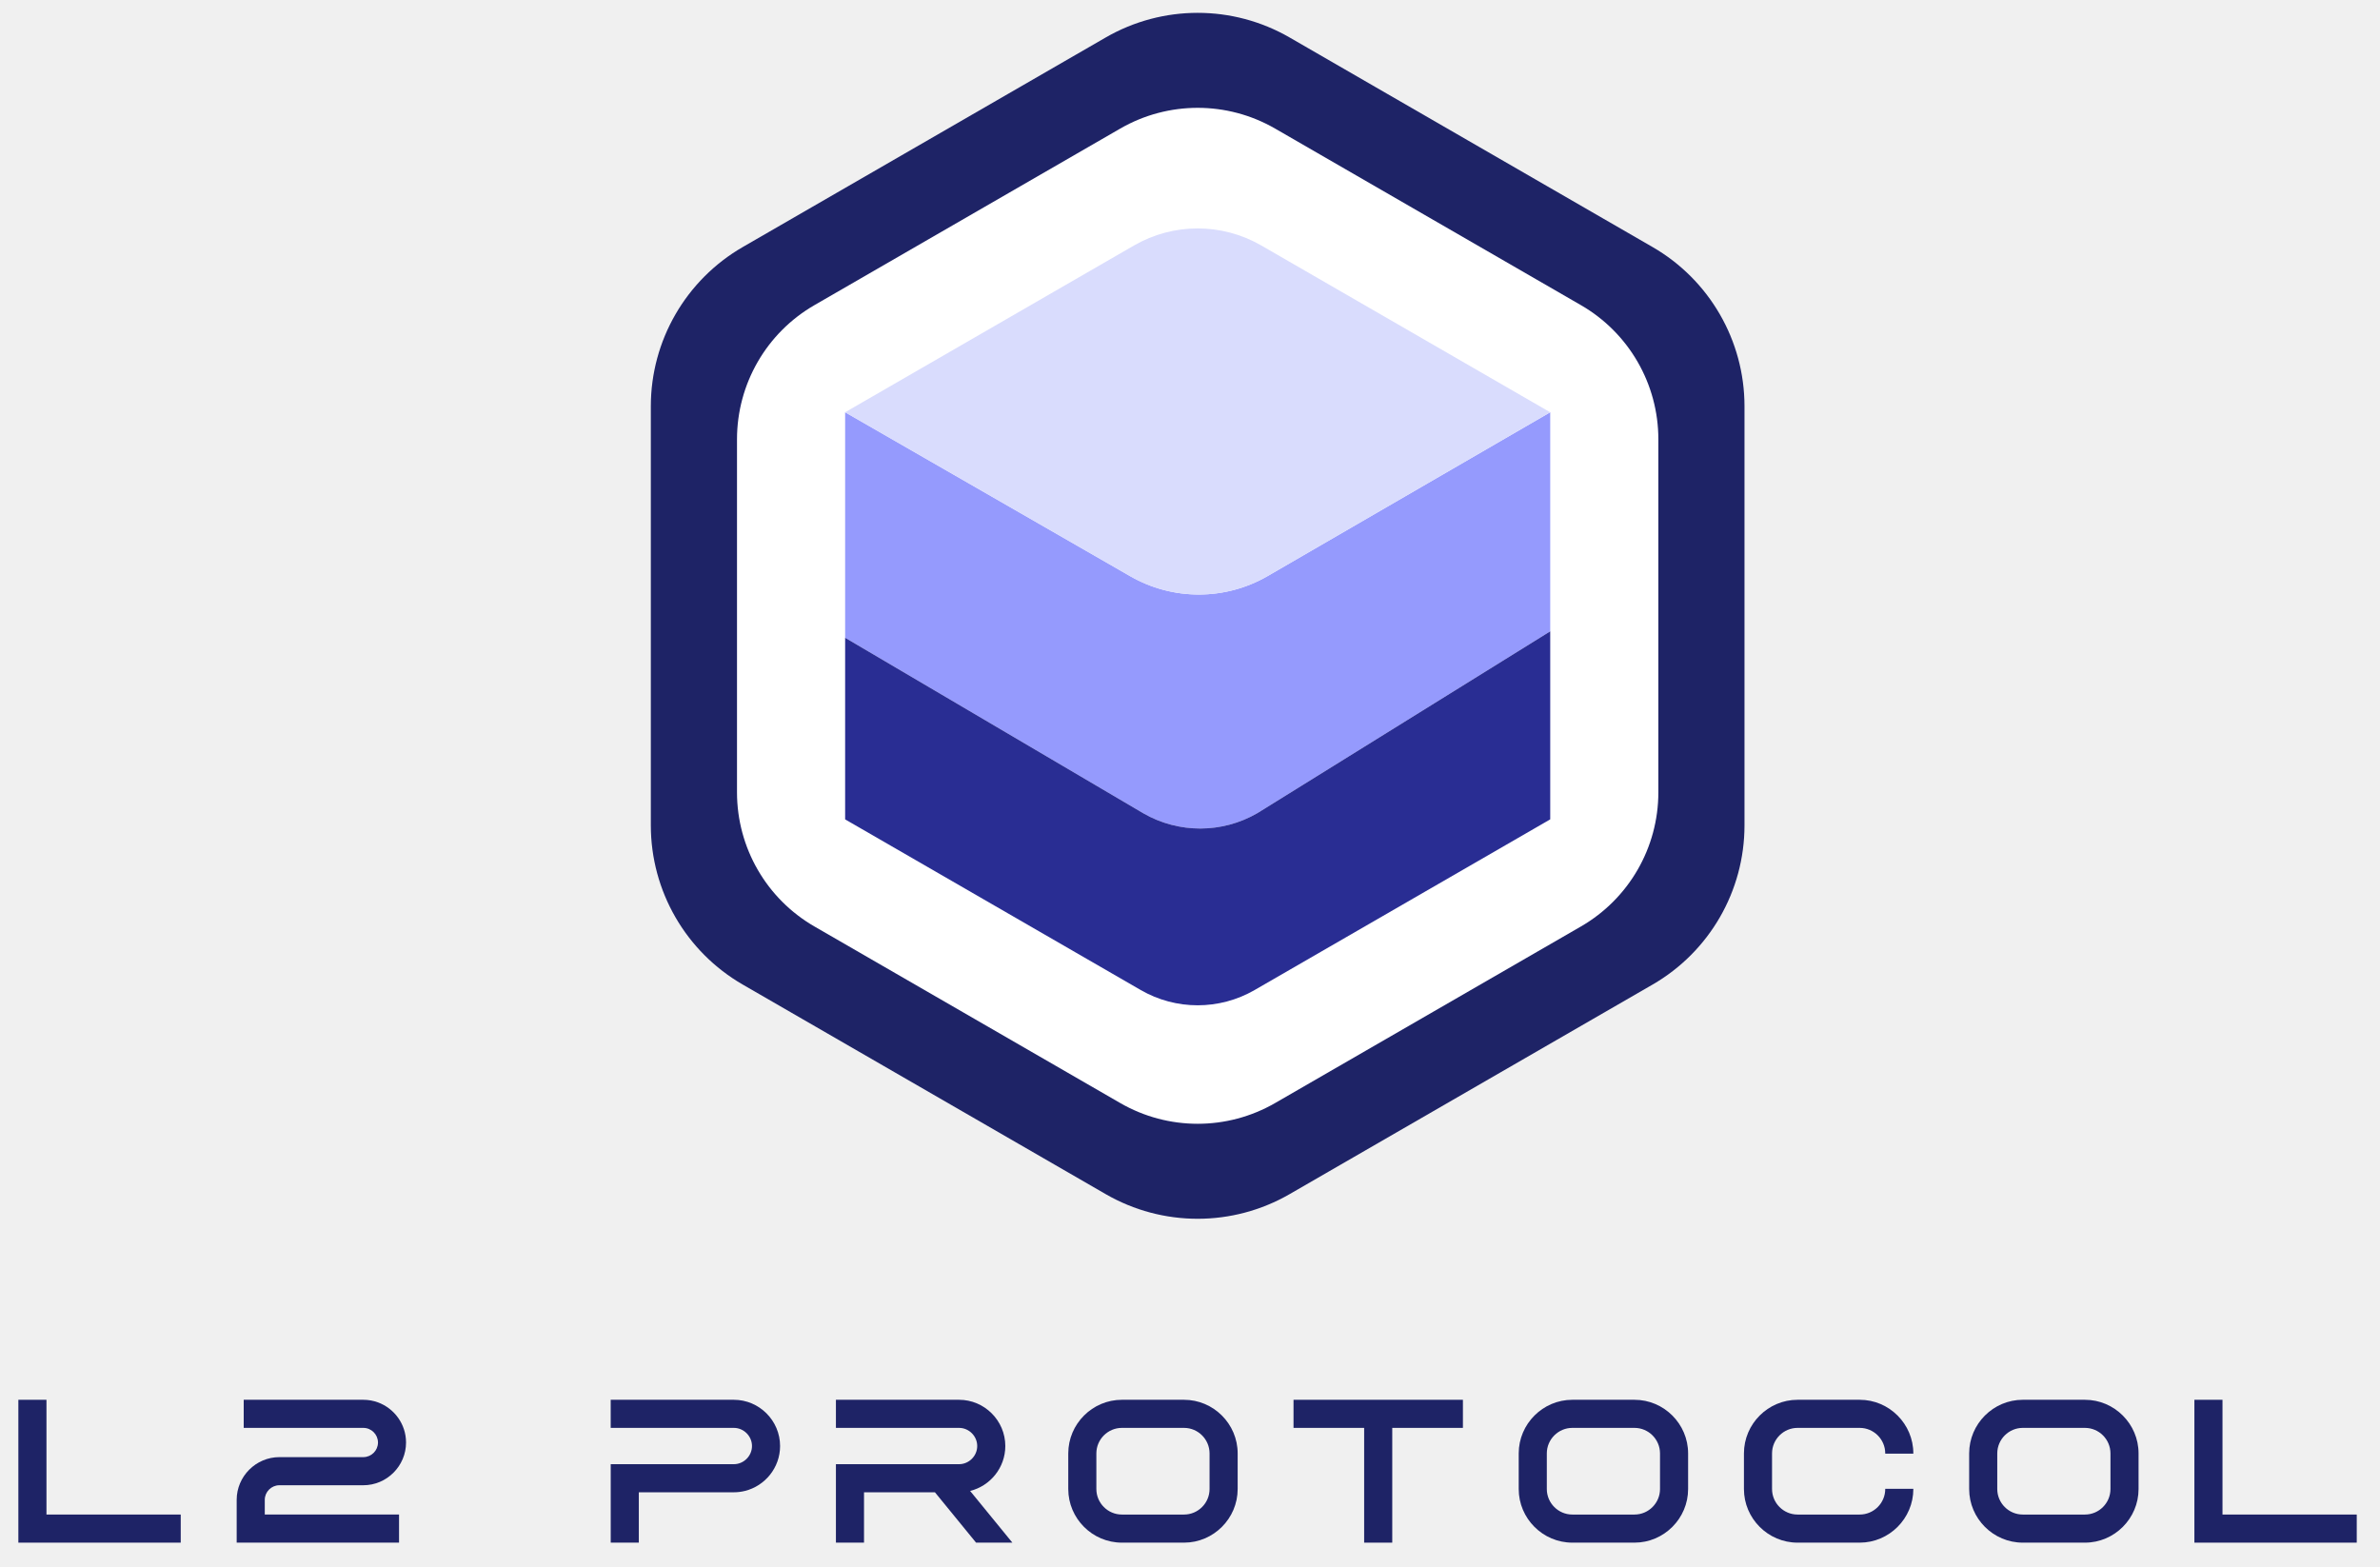
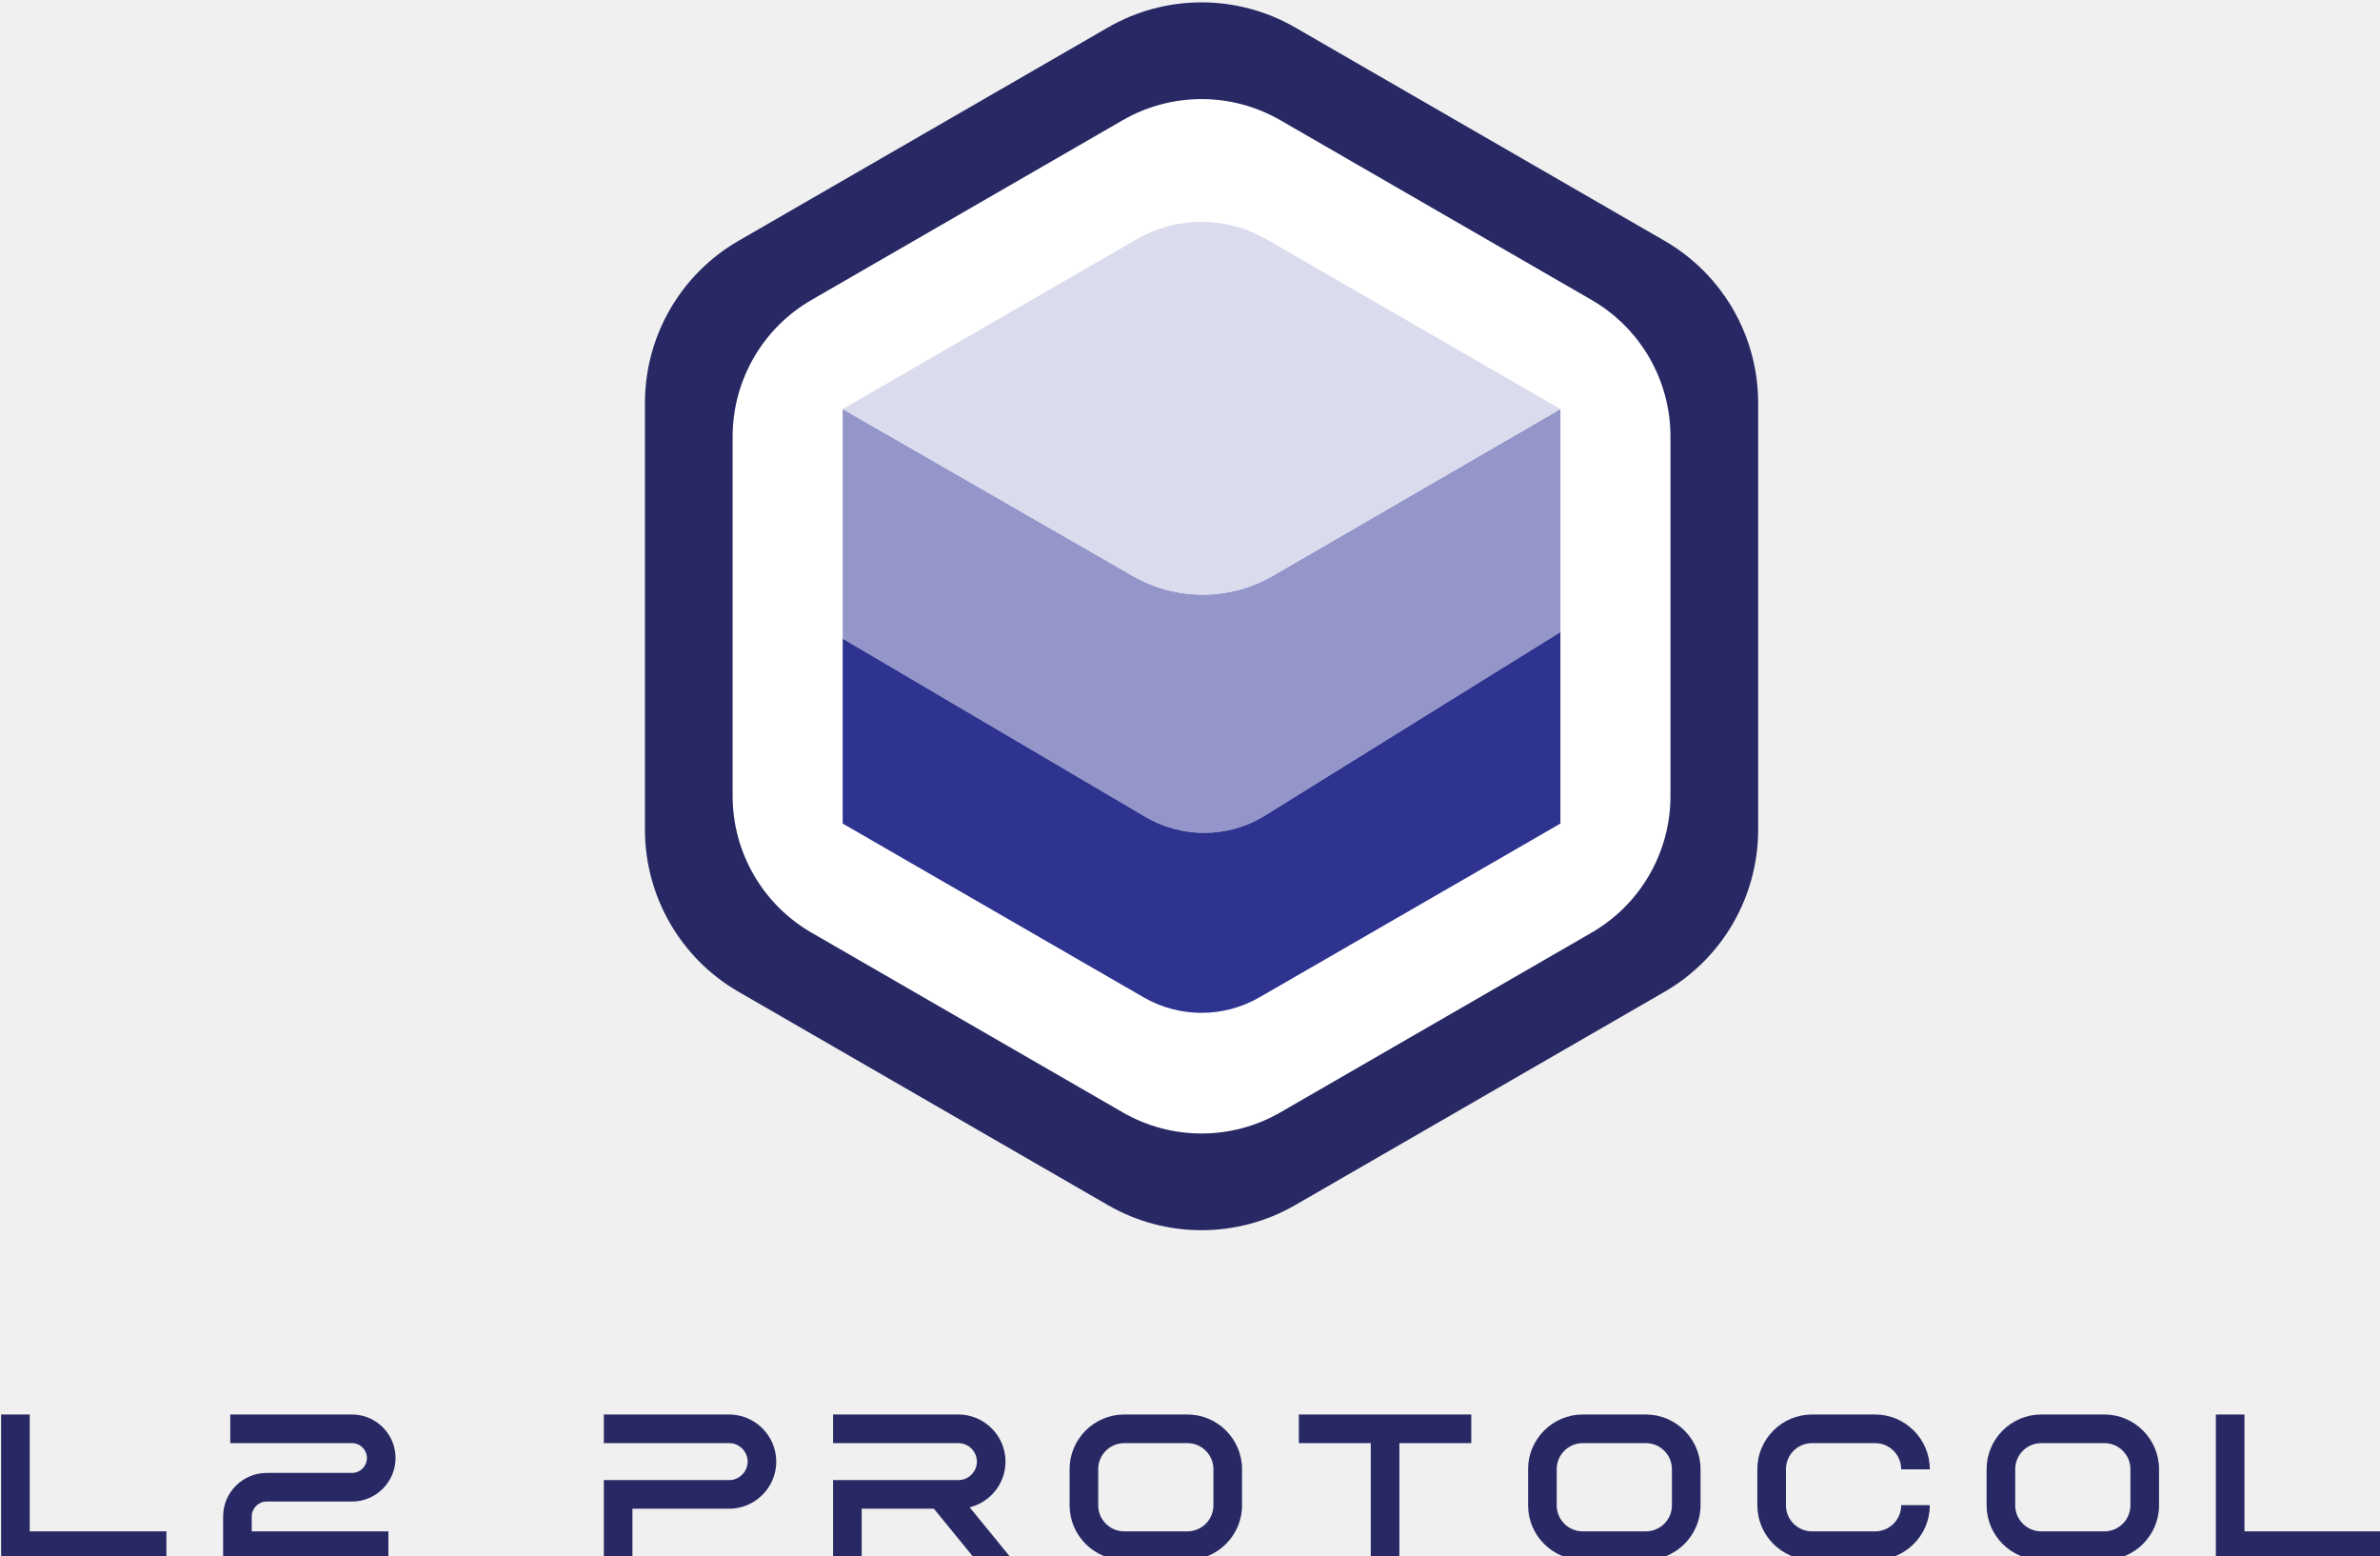
- <svg xmlns="http://www.w3.org/2000/svg" id="Layer_1" version="1.1" viewBox="150 285 775 510">
-   <defs>
-     <style>
-       .st0 {
-         fill: #1e2366;
-       }
- 
-       .st1 {
-         fill: #292d93;
-       }
- 
-       .st2 {
-         fill: #d9dcfd;
-       }
- 
-       .st3 {
-         fill: #fff;
-       }
- 
-       .st4 {
-         fill: #959afd;
-       }
-     </style>
-   </defs>
+ <svg xmlns="http://www.w3.org/2000/svg" version="1.1" id="Layer_1" x="0px" y="0px" width="705.2px" height="460.64px" viewBox="0 0 705.2 460.64" enable-background="new 0 0 705.2 460.64" xml:space="preserve">
  <g>
-     <path class="st0" d="M208.85,787.33h-52.87v-46.52h9.15v37.37h43.72v9.15Z" />
-     <path class="st0" d="M229.36,749.96v-9.15h38.95c1.67,0,3.28.3,4.76.84,5.33,1.96,9.15,7.09,9.15,13.07,0,7.65-6.26,13.92-13.92,13.92h-20.62s-6.7,0-6.7,0c-.02,0-.05,0-.07,0-2.56.04-4.66,2.13-4.69,4.69v4.84h43.72v9.15h-52.87v-13.92c0-7.65,6.26-13.92,13.92-13.92h27.4c2.56-.04,4.66-2.13,4.69-4.69,0-.02,0-.05,0-.07s0-.05,0-.07c-.04-2.59-2.17-4.69-4.76-4.69h-38.95Z" />
-     <path class="st0" d="M348.86,761.78h40.1c3.23,0,5.91-2.68,5.91-5.91s-2.68-5.91-5.91-5.91h-40.1v-9.15h40.1c8.28,0,15.06,6.78,15.06,15.06,0,7.04-4.9,13-11.46,14.62-1.16.29-2.36.44-3.6.44h-30.94v16.39h-9.15v-25.55Z" />
-     <path class="st0" d="M441.78,761.78h20.52c3.23,0,5.91-2.68,5.91-5.91s-2.68-5.91-5.91-5.91h-40.1v-9.15h40.1c8.28,0,15.06,6.78,15.06,15.06,0,7.04-4.9,13-11.46,14.62l13.75,16.83h-11.82l-13.39-16.39h-23.09v16.39h-9.15v-25.55h19.58Z" />
-     <path class="st0" d="M553.02,758.27v11.6c0,9.6-7.86,17.46-17.46,17.46h-20.24c-9.6,0-17.46-7.86-17.46-17.46v-11.6c0-9.6,7.86-17.46,17.46-17.46h20.24c9.6,0,17.46,7.86,17.46,17.46ZM535.56,778.18c4.57,0,8.31-3.74,8.31-8.31v-11.6c0-4.57-3.74-8.31-8.31-8.31h-20.24c-4.57,0-8.31,3.74-8.31,8.31v11.6c0,4.57,3.74,8.31,8.31,8.31h20.24Z" />
-     <path class="st0" d="M626.36,749.96h-23v37.37h-9.15v-37.37h-23v-9.15h55.16v9.15Z" />
-     <path class="st0" d="M699.7,758.27v11.6c0,9.6-7.86,17.46-17.46,17.46h-20.24c-9.6,0-17.46-7.86-17.46-17.46v-11.6c0-9.6,7.86-17.46,17.46-17.46h20.24c9.6,0,17.46,7.86,17.46,17.46ZM682.24,778.18c4.57,0,8.31-3.74,8.31-8.31v-11.6c0-4.57-3.74-8.31-8.31-8.31h-20.24c-4.57,0-8.31,3.74-8.31,8.31v11.6c0,4.57,3.74,8.31,8.31,8.31h20.24Z" />
-     <path class="st0" d="M763.89,769.87v-.08h9.15v.08c0,9.6-7.86,17.46-17.46,17.46h-20.24c-9.6,0-17.46-7.86-17.46-17.46v-11.6c0-9.6,7.86-17.46,17.46-17.46h20.24c9.6,0,17.46,7.86,17.46,17.46v.08h-9.15v-.08c0-4.57-3.74-8.31-8.31-8.31h-20.24c-4.57,0-8.31,3.74-8.31,8.31v11.6c0,4.57,3.74,8.31,8.31,8.31h20.24c4.57,0,8.31-3.74,8.31-8.31Z" />
-     <path class="st0" d="M846.38,758.27v11.6c0,9.6-7.86,17.46-17.46,17.46h-20.24c-9.6,0-17.46-7.86-17.46-17.46v-11.6c0-9.6,7.86-17.46,17.46-17.46h20.24c9.6,0,17.46,7.86,17.46,17.46ZM828.92,778.18c4.57,0,8.31-3.74,8.31-8.31v-11.6c0-4.57-3.74-8.31-8.31-8.31h-20.24c-4.57,0-8.31,3.74-8.31,8.31v11.6c0,4.57,3.74,8.31,8.31,8.31h20.24Z" />
-     <path class="st0" d="M917.43,787.33h-52.87v-46.52h9.15v37.37h43.72v9.15Z" />
+     <path fill="#282964" d="M49.309,462.095H8.813H0.335v-8.479v-34.61h8.478v34.61h40.496V462.095z" />
+     <path fill="#282964" d="M68.229,427.484v-8.479h36.082c1.548,0,3.035,0.277,4.413,0.783c4.934,1.812,8.478,6.566,8.478,12.108   c0,7.091-5.801,12.893-12.891,12.893l-19.101-0.001h-6.209c-0.021,0-0.044,0.001-0.065,0.001c-2.376,0.034-4.313,1.972-4.348,4.348   c0,0.021,0,0.043,0,0.064v4.414h26.957h13.538v8.479H74.588H66.11v-8.479v-4.414c0-7.09,5.802-12.891,12.891-12.891h19.101h6.21   c0.022,0,0.043,0,0.065,0c2.376-0.035,4.313-1.972,4.348-4.348c0.001-0.022,0.001-0.044,0.001-0.066c0-0.021,0-0.044-0.001-0.064   c-0.035-2.398-2.007-4.349-4.413-4.349H74.588H68.229z" />
+     <path fill="#282964" d="M178.916,438.432h8.478h9.657h19.006c2.994,0,5.474-2.48,5.474-5.474c0-2.995-2.48-5.474-5.474-5.474   H197.05h-9.657h-8.478v-8.479h37.14c7.673,0,13.952,6.278,13.952,13.952c0,6.523-4.539,12.038-10.615,13.545   c-1.07,0.265-2.188,0.405-3.337,0.405h-7.277h-8.186h-7.726h-5.474v15.187h-8.478v-15.187V438.432z" />
+     <path fill="#282964" d="M264.978,438.432h19.007c2.993,0,5.474-2.48,5.474-5.474c0-2.995-2.481-5.474-5.474-5.474h-19.007h-9.657   h-8.478v-8.479h8.478h5.473h23.191c7.673,0,13.951,6.278,13.951,13.952c0,6.523-4.539,12.038-10.616,13.544l12.735,15.593h-10.945   l-12.403-15.187h-15.913h-5.473v15.187h-8.478v-15.187v-8.477h8.478H264.978z" />
+     <path fill="#282964" d="M368.018,435.179v10.743c0,8.896-7.277,16.173-16.173,16.173h-18.747c-8.896,0-16.173-7.277-16.173-16.173   v-10.743c0-8.896,7.277-16.173,16.173-16.173h18.747C360.74,419.006,368.018,426.283,368.018,435.179z M351.844,453.616   c4.233,0,7.696-3.462,7.696-7.694v-10.743c0-4.231-3.463-7.694-7.696-7.694h-18.747c-4.232,0-7.695,3.463-7.695,7.694v10.743   c0,4.232,3.463,7.694,7.695,7.694H351.844z" />
+     <path fill="#282964" d="M435.945,427.484h-21.308v34.61h-8.478v-34.61h-21.308v-8.479h21.308h8.478h21.308V427.484z" />
+     <path fill="#282964" d="M503.872,435.179v10.743c0,8.896-7.277,16.173-16.173,16.173h-18.746c-8.896,0-16.173-7.277-16.173-16.173   v-10.743c0-8.896,7.277-16.173,16.173-16.173h18.746C496.595,419.006,503.872,426.283,503.872,435.179z M487.699,453.616   c4.233,0,7.695-3.462,7.695-7.694v-10.743c0-4.231-3.462-7.694-7.695-7.694h-18.746c-4.232,0-7.694,3.463-7.694,7.694v10.743   c0,4.232,3.462,7.694,7.694,7.694H487.699z" />
+     <path fill="#282964" d="M563.323,445.922v-0.073h8.478v0.073c0,8.896-7.277,16.173-16.173,16.173h-18.746   c-8.896,0-16.174-7.277-16.174-16.173v-10.743c0-8.896,7.278-16.173,16.174-16.173h18.746c8.896,0,16.173,7.277,16.173,16.173   v0.073h-8.478v-0.073c0-4.231-3.462-7.694-7.695-7.694h-18.746c-4.233,0-7.696,3.463-7.696,7.694v10.743   c0,4.232,3.463,7.694,7.696,7.694h18.746C559.861,453.616,563.323,450.154,563.323,445.922z" />
+     <path fill="#282964" d="M639.728,435.179v10.743c0,8.896-7.277,16.173-16.173,16.173H604.81c-8.896,0-16.173-7.277-16.173-16.173   v-10.743c0-8.896,7.276-16.173,16.173-16.173h18.745C632.45,419.006,639.728,426.283,639.728,435.179z M623.555,453.616   c4.233,0,7.696-3.462,7.696-7.694v-10.743c0-4.231-3.463-7.694-7.696-7.694H604.81c-4.233,0-7.695,3.463-7.695,7.694v10.743   c0,4.232,3.462,7.694,7.695,7.694H623.555z" />
+     <path fill="#282964" d="M705.536,462.095h-40.494h-8.479v-8.479v-34.61h8.479v34.61h40.494V462.095z" />
  </g>
-   <g>
-     <path class="st0" d="M510.06,297.2l-118.19,68.24c-18.52,10.69-29.94,30.46-29.94,51.85v136.47c0,21.39,11.41,41.15,29.94,51.85l118.19,68.24c18.52,10.69,41.35,10.69,59.87,0l118.19-68.24c18.52-10.69,29.94-30.46,29.94-51.85v-136.47c0-21.39-11.41-41.15-29.94-51.85l-118.19-68.24c-18.52-10.69-41.35-10.69-59.87,0Z" />
-     <path class="st3" d="M514.78,326.87l-99.57,57.49c-15.61,9.01-25.22,25.66-25.22,43.68v114.97c0,18.02,9.61,34.67,25.22,43.68l99.57,57.49c15.61,9.01,34.83,9.01,50.44,0l99.57-57.49c15.61-9.01,25.22-25.66,25.22-43.68v-114.97c0-18.02-9.61-34.67-25.22-43.68l-99.57-57.49c-15.61-9.01-34.83-9.01-50.44,0Z" />
-     <path class="st4" d="M654.8,419.25v71.33l-95.37,59.21c-11.47,6.64-25.61,6.67-37.1.06l-97.13-57.17v-73.44l92.84,53.39c13.87,7.97,30.94,7.95,44.78-.07l91.99-53.32Z" />
-     <path class="st2" d="M654.8,419.25l-91.99,53.32c-13.84,8.02-30.91,8.05-44.78.07l-92.84-53.39,94.07-54.31c12.83-7.41,28.63-7.41,41.46,0l94.07,54.31Z" />
-     <path class="st1" d="M654.8,490.58v61.23l-96.25,55.57c-11.48,6.63-25.62,6.63-37.1,0l-96.25-55.57v-59.13l97.13,57.17c11.49,6.61,25.63,6.58,37.1-.06l95.37-59.21Z" />
-   </g>
+   <path fill="#282964" d="M328.296,8.132L218.828,71.333c-17.158,9.906-27.726,28.213-27.726,48.024V245.76  c0,19.813,10.568,38.119,27.726,48.025l109.469,63.201c17.157,9.905,38.296,9.905,55.455,0l109.467-63.201  c17.158-9.906,27.728-28.213,27.728-48.025V119.357c0-19.811-10.569-38.118-27.728-48.024L383.751,8.132  C366.593-1.775,345.453-1.775,328.296,8.132" />
+   <path fill="#FFFFFF" d="M332.664,35.612l-92.222,53.245c-14.455,8.345-23.359,23.767-23.359,40.458v106.489  c0,16.69,8.904,32.113,23.359,40.458l92.222,53.244c14.455,8.346,32.263,8.346,46.717,0l92.222-53.244  c14.455-8.345,23.36-23.768,23.36-40.458V129.314c0-16.69-8.905-32.113-23.36-40.458l-92.222-53.245  C364.927,27.267,347.119,27.267,332.664,35.612" />
+   <path fill="#9496CA" d="M462.354,121.169v66.066l-88.334,54.846c-10.624,6.154-23.724,6.178-34.367,0.057l-89.963-52.951v-68.017  l85.987,49.451c12.846,7.387,28.657,7.363,41.478-0.068L462.354,121.169z" />
+   <path fill="#DBDBEE" d="M462.354,121.169l-85.199,49.382c-12.821,7.431-28.632,7.455-41.478,0.068l-85.987-49.451l87.135-50.306  c11.88-6.862,26.515-6.862,38.399,0L462.354,121.169z" />
+   <path fill="#2D338F" d="M462.354,187.236v56.715l-89.151,51.467c-10.631,6.143-23.731,6.143-34.362,0l-89.15-51.467v-54.764  l89.963,52.95c10.643,6.123,23.743,6.099,34.367-0.056L462.354,187.236z" />
</svg>
